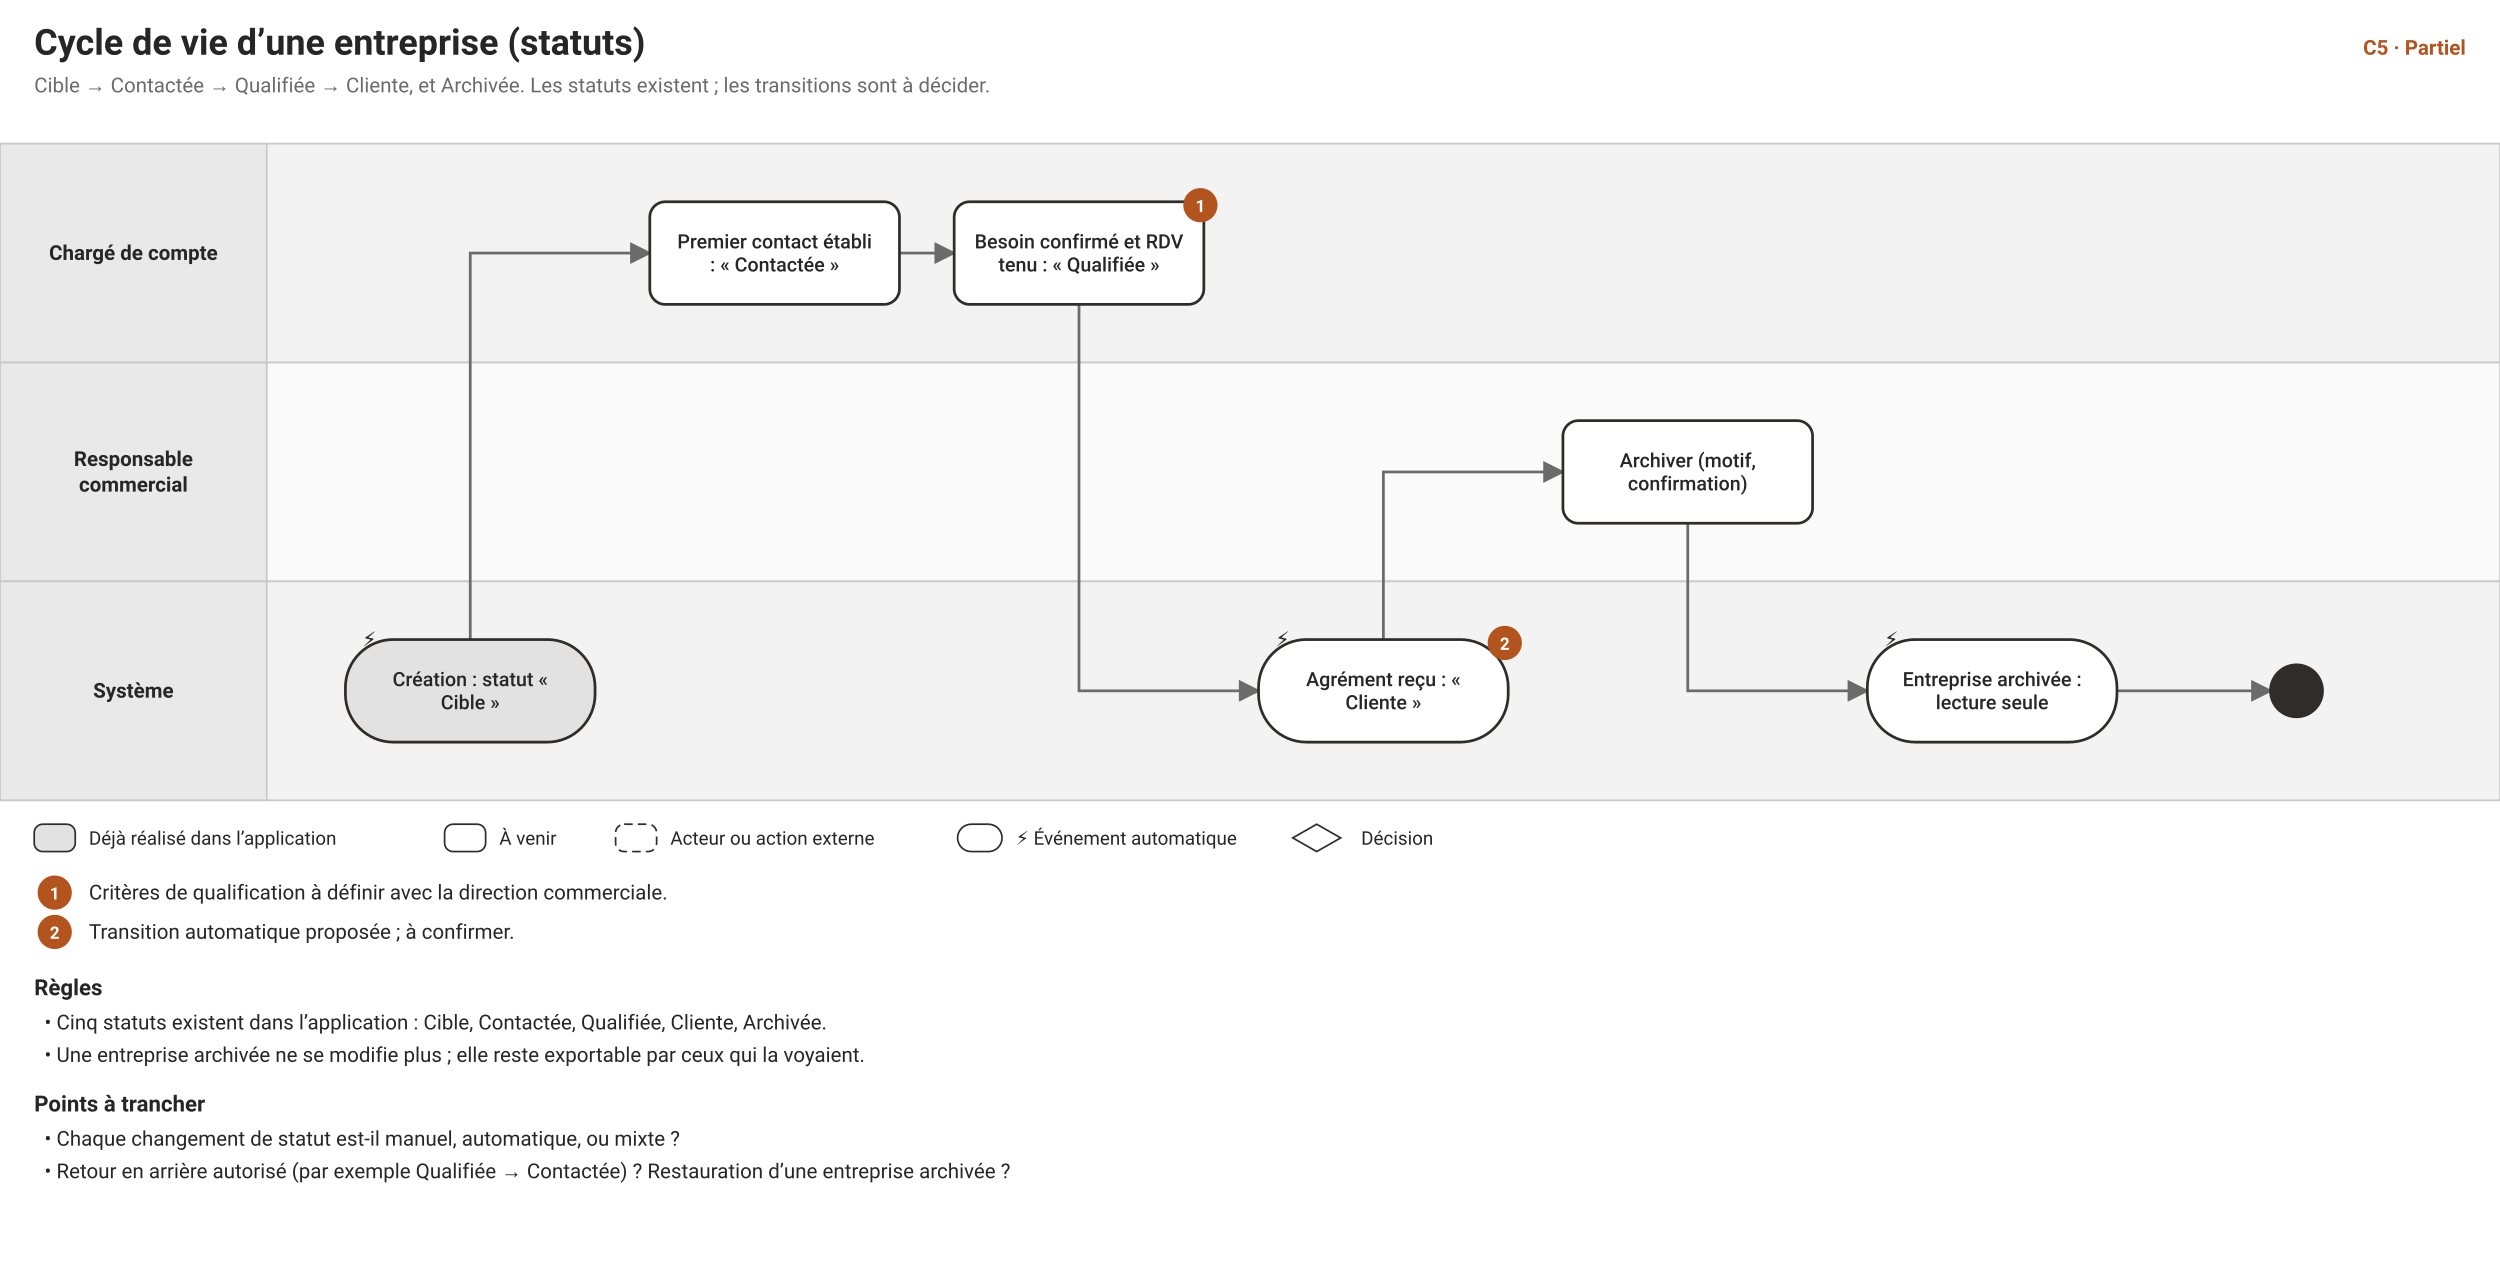
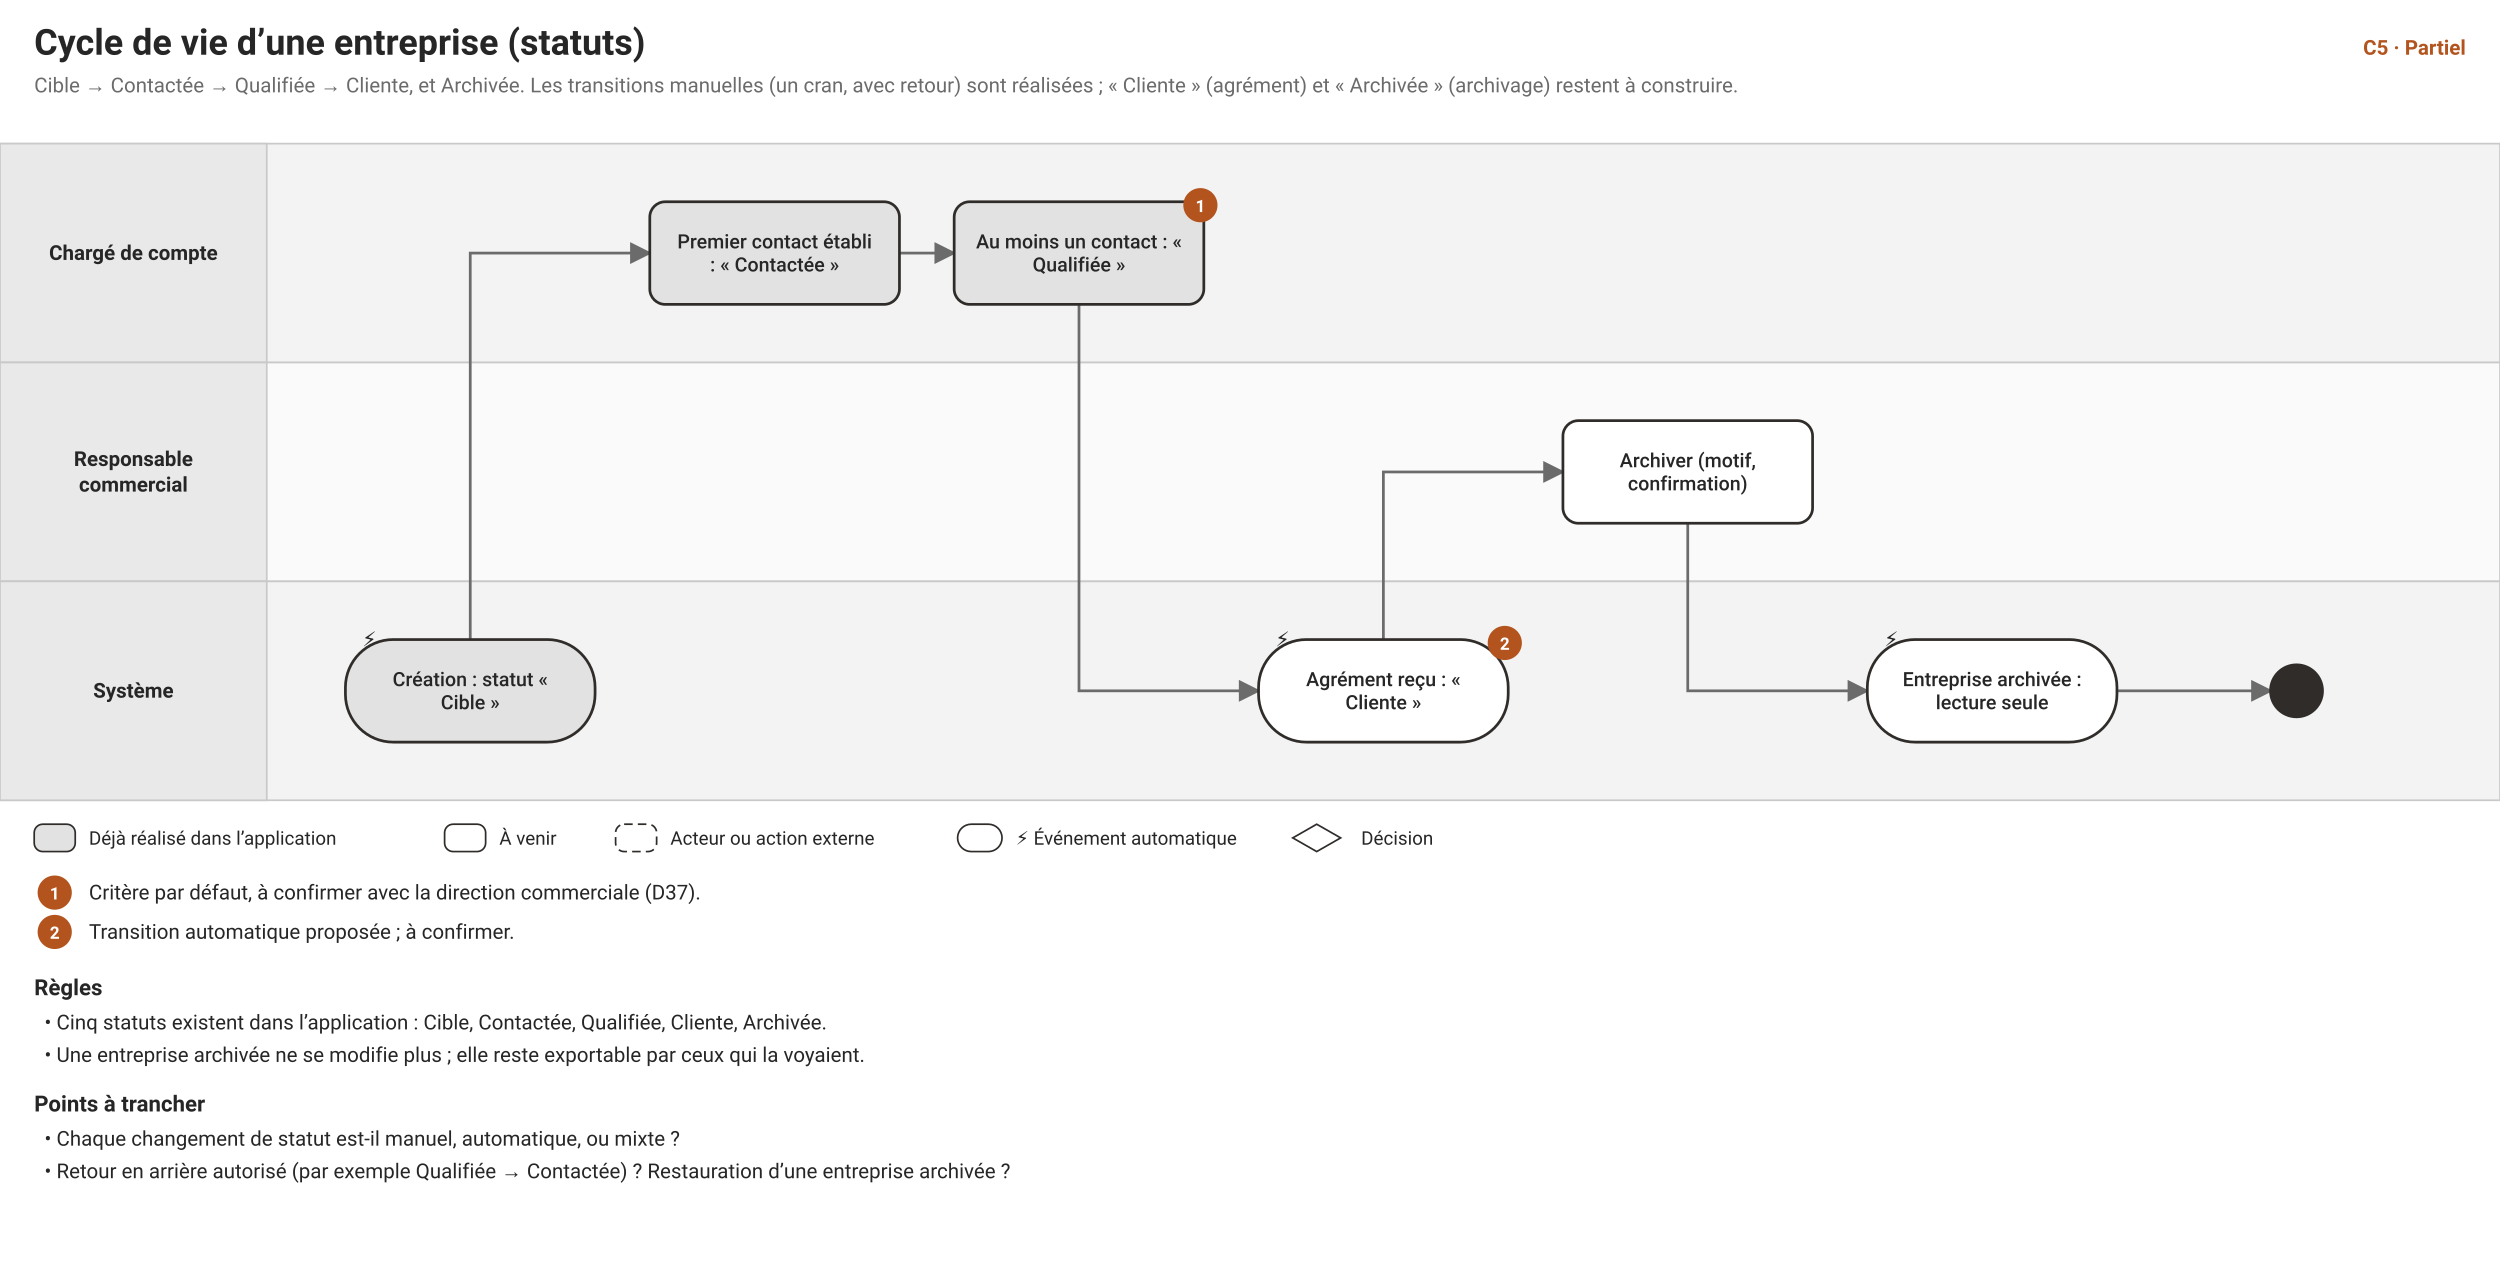
<svg xmlns="http://www.w3.org/2000/svg" viewBox="0 0 1462 738" width="1462" height="738" font-family="system-ui, 'Segoe UI', Roboto, Arial, sans-serif" role="img" aria-label="Workflow : Cycle de vie d’une entreprise (statuts)">
  <defs>
    <marker id="arrow" viewBox="0 0 10 10" refX="9" refY="5" markerWidth="8" markerHeight="8" orient="auto-start-reverse">
      <path d="M0,0 L10,5 L0,10 z" fill="#6b6b6b" />
    </marker>
  </defs>
  <rect width="1462" height="738" fill="#ffffff" />
  <text x="20" y="32" font-size="21" font-weight="700" fill="#262626" text-anchor="start">Cycle de vie d’une entreprise (statuts)</text>
-   <text x="20" y="54" font-size="12" font-weight="400" fill="#6b6b6b" text-anchor="start">Cible → Contactée → Qualifiée → Cliente, et Archivée. Les statuts existent ; les transitions sont à décider.</text>
+   <text x="20" y="54" font-size="12" font-weight="400" fill="#6b6b6b" text-anchor="start">Cible → Contactée → Qualifiée → Cliente, et Archivée. Les transitions manuelles (un cran, avec retour) sont réalisées ; « Cliente » (agrément) et « Archivée » (archivage) restent à construire.</text>
  <text x="1442" y="32" font-size="12" font-weight="700" fill="#b3541e" text-anchor="end">C5 · Partiel</text>
  <rect x="0" y="84" width="1462" height="128" fill="#f3f3f3" stroke="#c9c9c9" />
  <rect x="0" y="84" width="156" height="128" fill="#e9e9e9" stroke="#c9c9c9" />
  <text x="78" y="152" font-size="12" font-weight="700" fill="#262626" text-anchor="middle">Chargé de compte</text>
  <rect x="0" y="212" width="1462" height="128" fill="#fafafa" stroke="#c9c9c9" />
  <rect x="0" y="212" width="156" height="128" fill="#e9e9e9" stroke="#c9c9c9" />
  <text x="78" y="272.5" font-size="12" font-weight="700" fill="#262626" text-anchor="middle">Responsable</text>
  <text x="78" y="287.5" font-size="12" font-weight="700" fill="#262626" text-anchor="middle">commercial</text>
  <rect x="0" y="340" width="1462" height="128" fill="#f3f3f3" stroke="#c9c9c9" />
  <rect x="0" y="340" width="156" height="128" fill="#e9e9e9" stroke="#c9c9c9" />
  <text x="78" y="408" font-size="12" font-weight="700" fill="#262626" text-anchor="middle">Système</text>
  <polyline points="275,374 275,148 380,148" fill="none" stroke="#6b6b6b" stroke-width="1.6" marker-end="url(#arrow)" />
  <polyline points="526,148 558,148" fill="none" stroke="#6b6b6b" stroke-width="1.6" marker-end="url(#arrow)" />
  <polyline points="631,178 631,404 736,404" fill="none" stroke="#6b6b6b" stroke-width="1.6" marker-end="url(#arrow)" />
  <polyline points="809,374 809,276 914,276" fill="none" stroke="#6b6b6b" stroke-width="1.6" marker-end="url(#arrow)" />
  <polyline points="987,306 987,404 1092,404" fill="none" stroke="#6b6b6b" stroke-width="1.6" marker-end="url(#arrow)" />
  <polyline points="1238,404 1328,404" fill="none" stroke="#6b6b6b" stroke-width="1.6" marker-end="url(#arrow)" />
  <rect x="202" y="374" width="146" height="60" rx="28" fill="#e2e2e2" stroke="#2f2c2a" stroke-width="1.6" />
  <text x="275" y="401.25" font-size="11.5" font-weight="500" fill="#262626" text-anchor="middle">Création : statut «</text>
  <text x="275" y="414.75" font-size="11.5" font-weight="500" fill="#262626" text-anchor="middle">Cible »</text>
  <text x="216" y="378" font-size="12" font-weight="400" fill="#262626" text-anchor="middle">⚡</text>
-   <rect x="380" y="118" width="146" height="60" rx="9" fill="#fff" stroke="#2f2c2a" stroke-width="1.6" />
+   <rect x="380" y="118" width="146" height="60" rx="9" fill="#e2e2e2" stroke="#2f2c2a" stroke-width="1.6" />
  <text x="453" y="145.25" font-size="11.5" font-weight="500" fill="#262626" text-anchor="middle">Premier contact établi</text>
  <text x="453" y="158.75" font-size="11.5" font-weight="500" fill="#262626" text-anchor="middle">: « Contactée »</text>
-   <rect x="558" y="118" width="146" height="60" rx="9" fill="#fff" stroke="#2f2c2a" stroke-width="1.6" />
-   <text x="631" y="145.25" font-size="11.5" font-weight="500" fill="#262626" text-anchor="middle">Besoin confirmé et RDV</text>
-   <text x="631" y="158.75" font-size="11.5" font-weight="500" fill="#262626" text-anchor="middle">tenu : « Qualifiée »</text>
+   <rect x="558" y="118" width="146" height="60" rx="9" fill="#e2e2e2" stroke="#2f2c2a" stroke-width="1.6" />
+   <text x="631" y="145.25" font-size="11.5" font-weight="500" fill="#262626" text-anchor="middle">Au moins un contact : «</text>
+   <text x="631" y="158.75" font-size="11.5" font-weight="500" fill="#262626" text-anchor="middle">Qualifiée »</text>
  <circle cx="702" cy="120" r="10" fill="#b3541e" />
  <text x="702" y="124" font-size="10" font-weight="700" fill="#fff" text-anchor="middle">1</text>
  <rect x="736" y="374" width="146" height="60" rx="28" fill="#fff" stroke="#2f2c2a" stroke-width="1.6" />
  <text x="809" y="401.25" font-size="11.5" font-weight="500" fill="#262626" text-anchor="middle">Agrément reçu : «</text>
  <text x="809" y="414.75" font-size="11.5" font-weight="500" fill="#262626" text-anchor="middle">Cliente »</text>
  <text x="750" y="378" font-size="12" font-weight="400" fill="#262626" text-anchor="middle">⚡</text>
  <circle cx="880" cy="376" r="10" fill="#b3541e" />
  <text x="880" y="380" font-size="10" font-weight="700" fill="#fff" text-anchor="middle">2</text>
  <rect x="914" y="246" width="146" height="60" rx="9" fill="#fff" stroke="#2f2c2a" stroke-width="1.6" />
  <text x="987" y="273.25" font-size="11.5" font-weight="500" fill="#262626" text-anchor="middle">Archiver (motif,</text>
  <text x="987" y="286.75" font-size="11.5" font-weight="500" fill="#262626" text-anchor="middle">confirmation)</text>
  <rect x="1092" y="374" width="146" height="60" rx="28" fill="#fff" stroke="#2f2c2a" stroke-width="1.6" />
  <text x="1165" y="401.25" font-size="11.5" font-weight="500" fill="#262626" text-anchor="middle">Entreprise archivée :</text>
  <text x="1165" y="414.75" font-size="11.5" font-weight="500" fill="#262626" text-anchor="middle">lecture seule</text>
  <text x="1106" y="378" font-size="12" font-weight="400" fill="#262626" text-anchor="middle">⚡</text>
  <circle cx="1343" cy="404" r="15" fill="#2f2c2a" stroke="#2f2c2a" stroke-width="2" />
  <rect x="20" y="482" width="24" height="16" rx="5" fill="#e2e2e2" stroke="#2f2c2a" />
  <text x="52" y="494" font-size="11" font-weight="400" fill="#262626" text-anchor="start">Déjà réalisé dans l’application</text>
  <rect x="260" y="482" width="24" height="16" rx="5" fill="#fff" stroke="#2f2c2a" />
  <text x="292" y="494" font-size="11" font-weight="400" fill="#262626" text-anchor="start">À venir</text>
  <rect x="360" y="482" width="24" height="16" rx="5" fill="#fff" stroke="#2f2c2a" stroke-dasharray="5 3" />
  <text x="392" y="494" font-size="11" font-weight="400" fill="#262626" text-anchor="start">Acteur ou action externe</text>
  <rect x="560" y="482" width="26" height="16" rx="8" fill="#fff" stroke="#2f2c2a" />
  <text x="594" y="494" font-size="11" font-weight="400" fill="#262626" text-anchor="start">⚡ Événement automatique</text>
  <polygon points="770,482 784,490 770,498 756,490" fill="#fff" stroke="#2f2c2a" />
  <text x="796" y="494" font-size="11" font-weight="400" fill="#262626" text-anchor="start">Décision</text>
  <circle cx="32" cy="522" r="10" fill="#b3541e" />
  <text x="32" y="526" font-size="10" font-weight="700" fill="#fff" text-anchor="middle">1</text>
-   <text x="52" y="526" font-size="12" font-weight="400" fill="#262626" text-anchor="start">Critères de qualification à définir avec la direction commerciale.</text>
+   <text x="52" y="526" font-size="12" font-weight="400" fill="#262626" text-anchor="start">Critère par défaut, à confirmer avec la direction commerciale (D37).</text>
  <circle cx="32" cy="545" r="10" fill="#b3541e" />
  <text x="32" y="549" font-size="10" font-weight="700" fill="#fff" text-anchor="middle">2</text>
  <text x="52" y="549" font-size="12" font-weight="400" fill="#262626" text-anchor="start">Transition automatique proposée ; à confirmer.</text>
  <text x="20" y="582" font-size="13" font-weight="700" fill="#262626" text-anchor="start">Règles</text>
  <text x="26" y="602" font-size="12" font-weight="400" fill="#262626" text-anchor="start">• Cinq statuts existent dans l’application : Cible, Contactée, Qualifiée, Cliente, Archivée.</text>
  <text x="26" y="621" font-size="12" font-weight="400" fill="#262626" text-anchor="start">• Une entreprise archivée ne se modifie plus ; elle reste exportable par ceux qui la voyaient.</text>
  <text x="20" y="650" font-size="13" font-weight="700" fill="#262626" text-anchor="start">Points à trancher</text>
  <text x="26" y="670" font-size="12" font-weight="400" fill="#262626" text-anchor="start">• Chaque changement de statut est-il manuel, automatique, ou mixte ?</text>
  <text x="26" y="689" font-size="12" font-weight="400" fill="#262626" text-anchor="start">• Retour en arrière autorisé (par exemple Qualifiée → Contactée) ? Restauration d’une entreprise archivée ?</text>
</svg>
